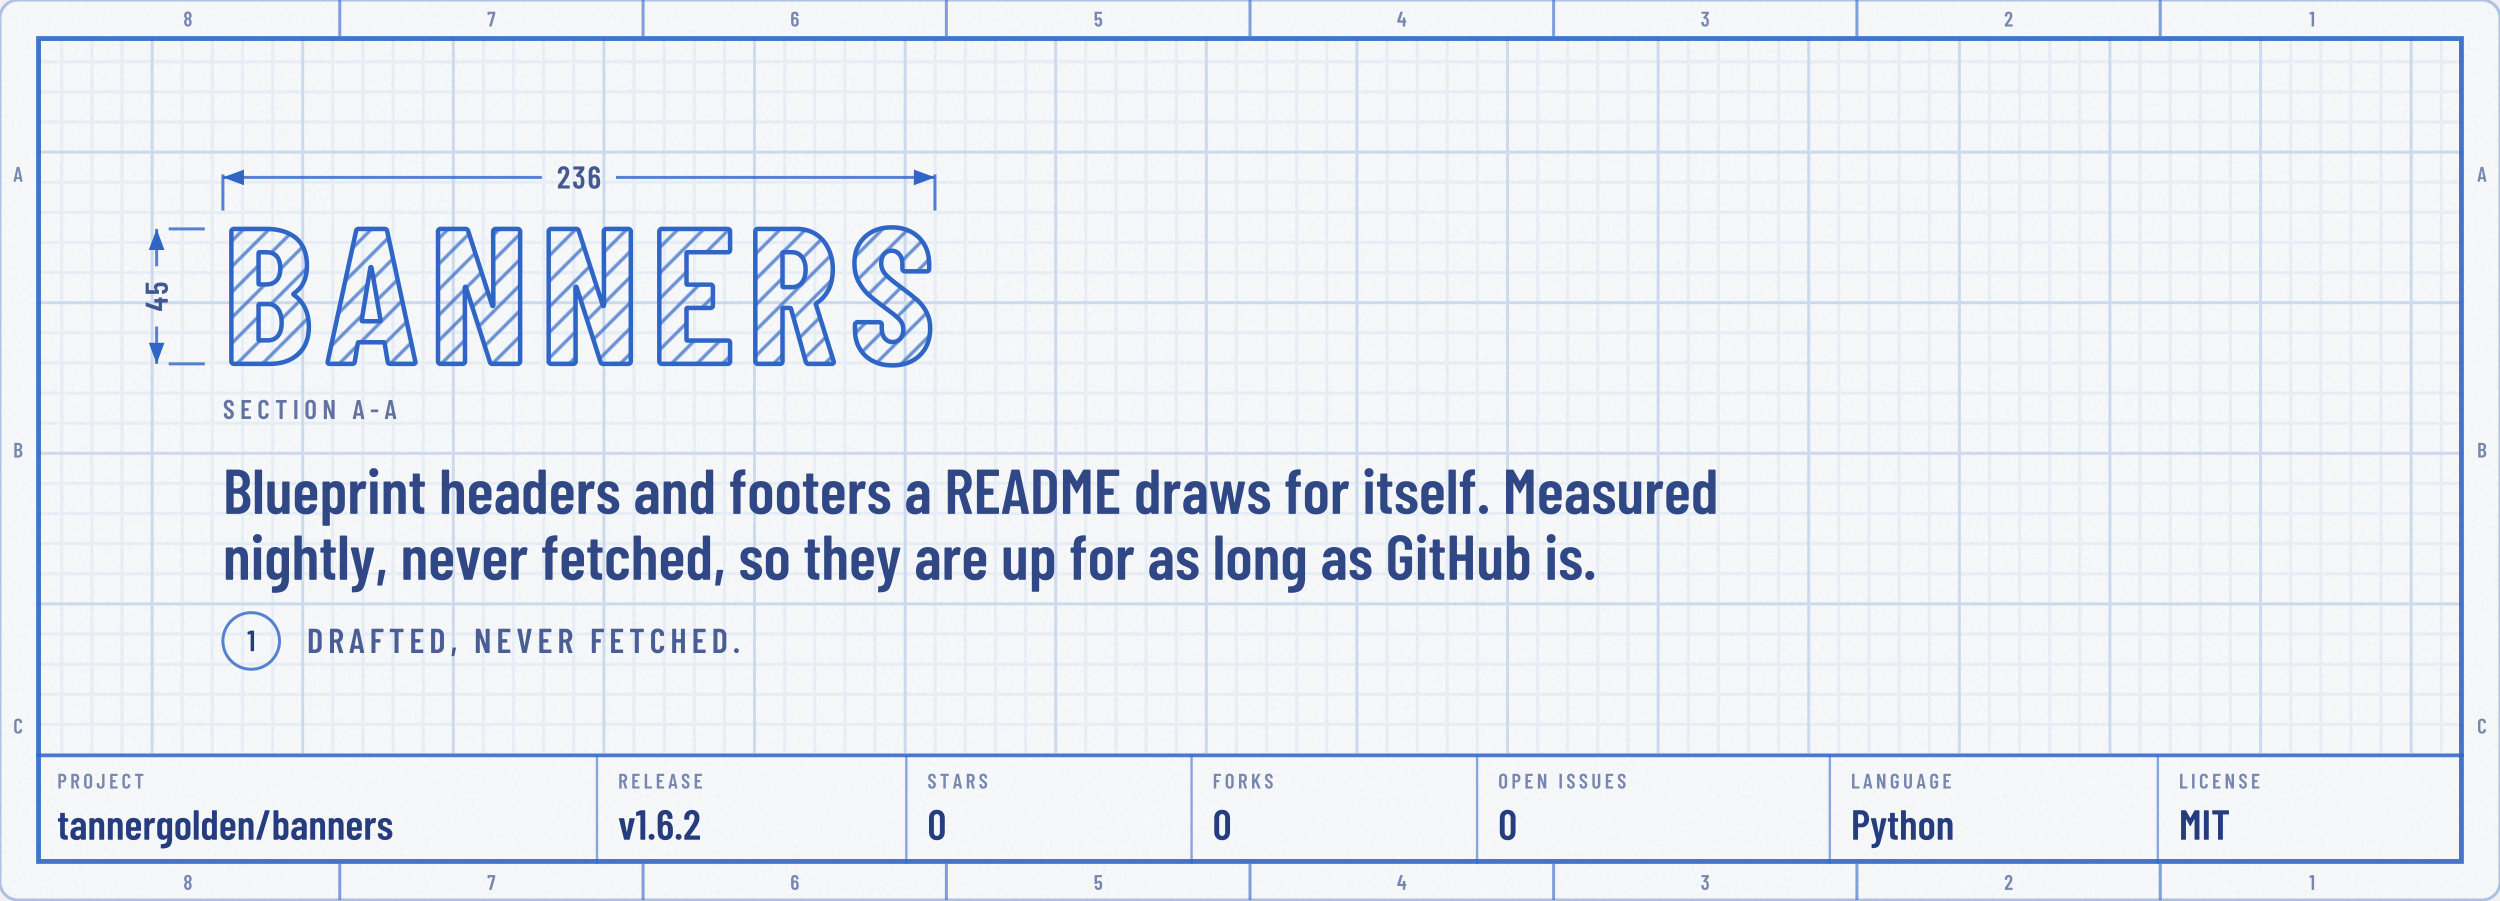
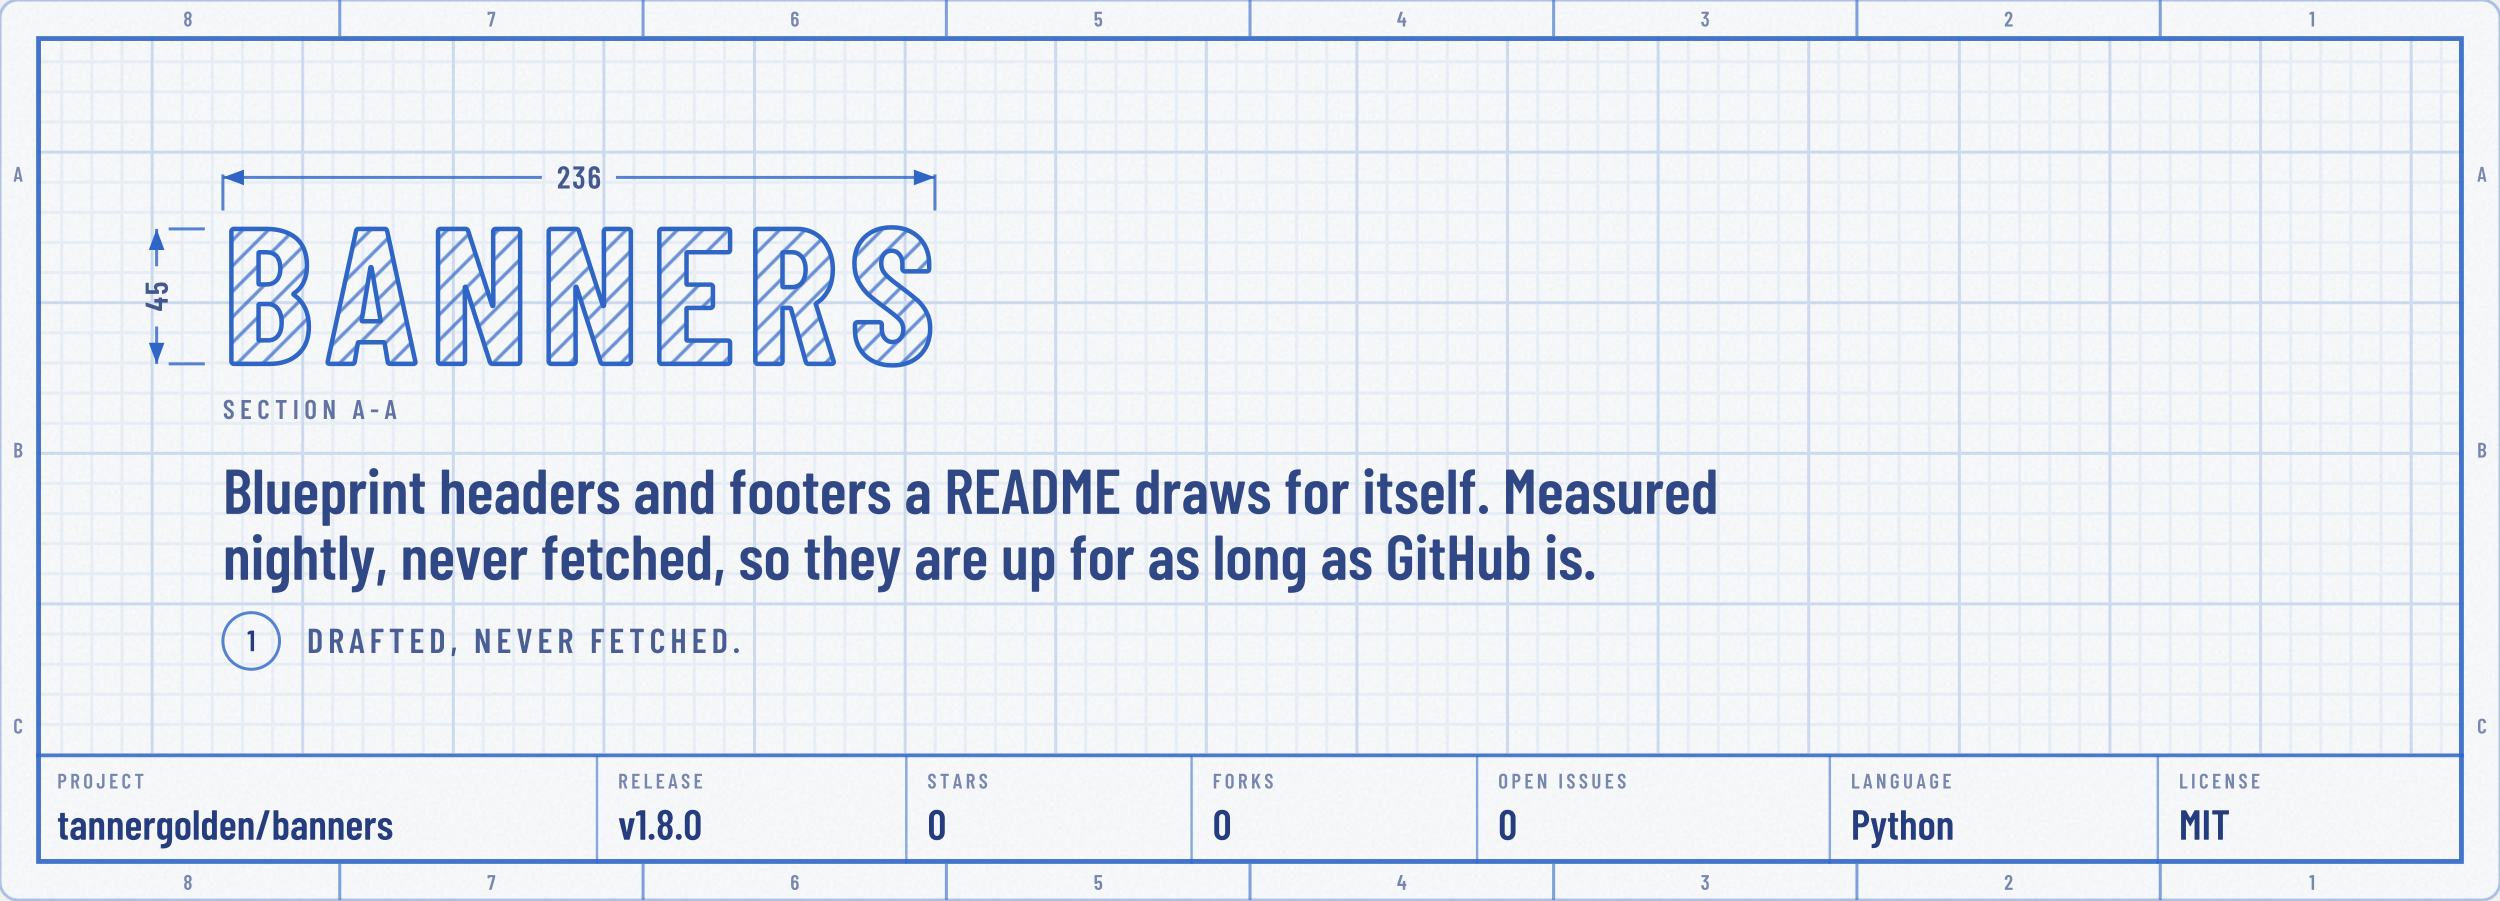
<svg xmlns="http://www.w3.org/2000/svg" width="830" height="299" viewBox="0 0 830 299" role="img" aria-labelledby="t d">
  <defs>
    <g id="kt1" transform="translate(74 120.8) scale(0.064 -0.064)">
      <use href="#n66" x="0" />
      <use href="#n65" x="530" />
      <use href="#n78" x="1072" />
      <use href="#n78" x="1646" />
      <use href="#n69" x="2220" />
      <use href="#n82" x="2718" />
      <use href="#n83" x="3249" />
    </g>
    <mask id="km2" maskUnits="userSpaceOnUse" x="70" y="70.9" width="244.4" height="65.9">
      <use href="#kt1" fill="#FFFFFF" />
    </mask>
    <pattern id="kp3" width="6" height="6" patternUnits="userSpaceOnUse" patternTransform="rotate(45)">
      <path d="M3 0V6" stroke="#2F66C6" stroke-opacity="0.7" stroke-width="1.1" />
    </pattern>
    <clipPath id="kc4">
      <rect x="0" y="0" width="830" height="298.8" rx="6" />
    </clipPath>
    <filter id="kn5" x="0" y="0" width="100%" height="100%">
      <feTurbulence type="fractalNoise" baseFrequency=".85" numOctaves="2" stitchTiles="stitch" />
      <feColorMatrix values="0 0 0 0 0 0 0 0 0 0 0 0 0 0 0 0 0 0 0.035 0" />
    </filter>
    <pattern id="kp6" width="10" height="10" patternUnits="userSpaceOnUse">
      <path d="M10 .5H.5V10" fill="none" stroke="#2F66C6" stroke-opacity="0.07" />
    </pattern>
    <pattern id="kp7" width="50" height="50" patternUnits="userSpaceOnUse">
      <path d="M50 .5H.5V50" fill="none" stroke="#2F66C6" stroke-opacity="0.14" />
    </pattern>
    <clipPath id="kc8">
      <path clip-rule="evenodd" d="M12 12h806v274.8h-806zM12 250.8h806v36h-806z" />
    </clipPath>
    <path id="m44" d="M33 -78 59 146Q60 157 71 157H151Q164 157 161 144L112 -80Q110 -91 99 -91H45Q39 -91 36 -88Q32 -84 33 -78Z" />
    <path id="m45" d="M27 263V339Q27 344 30 348Q34 351 39 351H286Q291 351 294 348Q298 344 298 339V263Q298 258 294 254Q291 251 286 251H39Q34 251 30 254Q27 258 27 263Z" />
    <path id="m46" d="M35 69Q35 100 55 120Q75 140 106 140Q137 140 156 120Q176 100 176 69Q176 38 156 18Q136 -2 106 -2Q75 -2 55 18Q35 38 35 69Z" />
    <path id="m47" d="M21 14 226 690Q229 700 239 700H331Q337 700 340 696Q343 692 341 686L136 10Q133 0 123 0H31Q25 0 22 4Q19 8 21 14Z" />
    <path id="m48" d="M38 183V517Q38 604 89 658Q140 711 224 711Q309 711 360 658Q412 604 412 517V183Q412 96 360 42Q309 -11 224 -11Q140 -11 89 42Q38 96 38 183ZM296 176V524Q296 563 276 586Q257 610 224 610Q192 610 173 586Q154 563 154 524V176Q154 137 173 114Q192 90 224 90Q257 90 276 114Q296 137 296 176Z" />
    <path id="m49" d="M122 700H218Q223 700 226 696Q230 693 230 688V12Q230 7 226 4Q223 0 218 0H126Q121 0 118 4Q114 7 114 12V576Q114 578 112 580Q111 582 109 581L27 565H24Q13 565 13 576L10 643Q10 653 18 657L107 697Q114 700 122 700Z" />
    <path id="m50" d="M173 100H392Q397 100 400 96Q404 93 404 88V12Q404 7 400 4Q397 0 392 0H43Q38 0 34 4Q31 7 31 12V92Q31 101 36 107L75 160Q114 212 152 266Q189 320 215 363Q273 459 273 522Q273 562 256 585Q238 608 209 608Q180 608 163 586Q146 563 147 526V487Q147 482 144 478Q140 475 135 475H41Q36 475 32 478Q29 482 29 487V530Q33 610 84 659Q134 708 214 708Q293 708 342 656Q390 605 390 521Q390 471 373 422Q356 373 319 317Q294 277 260 229Q225 181 214 166Q184 126 170 106Q168 104 169 102Q170 100 173 100Z" />
    <path id="m51" d="M387 218Q387 169 380 134Q368 66 326 29Q283 -8 210 -8Q134 -8 86 32Q38 73 32 143Q30 165 28 207Q28 219 40 219H132Q144 219 144 207Q146 173 148 156Q153 125 169 108Q185 92 210 92Q234 92 250 108Q266 123 271 152Q276 182 276 230Q276 281 269 315Q263 341 248 355Q233 369 210 369Q195 369 183 360Q177 356 174 356Q172 356 166 360L119 408Q115 412 115 417Q115 421 118 425L243 595Q245 597 244 599Q242 601 239 601H49Q44 601 40 604Q37 608 37 613V688Q37 693 40 696Q44 700 49 700H373Q378 700 382 696Q385 693 385 688V609Q385 602 380 594L266 438Q262 432 268 431Q309 426 338 392Q368 358 378 307Q387 267 387 218Z" />
    <path id="m52" d="M443 275V194Q443 189 440 186Q436 182 431 182H401Q396 182 396 177V12Q396 7 392 4Q389 0 384 0H292Q287 0 284 4Q280 7 280 12V177Q280 182 275 182H29Q24 182 20 186Q17 189 17 194V259Q17 268 19 274L158 690Q161 700 171 700H271Q277 700 280 696Q283 693 281 686L153 293Q152 287 157 287H275Q280 287 280 292V412Q280 417 284 420Q287 424 292 424H384Q389 424 392 420Q396 417 396 412V292Q396 287 401 287H431Q436 287 440 284Q443 280 443 275Z" />
    <path id="m53" d="M400 216Q400 175 396 146Q391 72 344 32Q297 -8 219 -8Q145 -8 99 30Q53 68 43 144L40 172Q40 184 52 184H144Q156 184 157 172Q157 166 159 154Q171 92 219 92Q244 92 260 108Q275 124 280 153Q284 178 284 217Q284 254 278 281Q273 307 258 322Q242 336 219 336Q171 336 157 290Q154 279 144 279H51Q46 279 42 282Q39 286 39 291V688Q39 693 42 696Q46 700 51 700H377Q382 700 386 696Q389 693 389 688V612Q389 607 386 604Q382 600 377 600H160Q155 600 155 595V400Q155 397 157 396Q159 396 161 398Q178 416 202 426Q227 437 254 437Q314 437 350 398Q387 360 394 290Q400 259 400 216Z" />
    <path id="m54" d="M401 216Q401 193 399 151Q394 75 346 34Q299 -8 221 -8Q147 -8 101 30Q55 69 46 144Q40 171 40 207L39 532Q39 613 88 660Q138 708 219 708Q295 708 343 660Q391 612 391 532V507Q391 502 388 498Q384 495 379 495H287Q282 495 278 498Q275 502 275 507V526Q275 560 258 582Q242 605 219 605Q191 605 174 583Q156 561 156 526V423Q156 420 158 419Q160 418 162 420Q191 447 234 447Q303 447 346 403Q389 359 396 286Q401 253 401 216ZM284 224Q284 250 279 295Q267 353 220 353Q196 353 180 338Q165 322 160 292Q156 257 156 224Q156 195 159 157Q164 125 180 108Q195 91 220 91Q245 91 260 109Q276 127 281 160Q284 196 284 224Z" />
    <path id="m55" d="M90 13 255 594Q257 600 251 600H116Q111 600 111 595V559Q111 554 108 550Q104 547 99 547H28Q23 547 20 550Q16 554 16 559L17 688Q17 693 20 696Q24 700 29 700H368Q373 700 376 696Q380 693 380 688V607Q380 603 378 593L211 10Q208 0 197 0H100Q87 0 90 13Z" />
    <path id="m56" d="M325 364Q358 345 375 306Q396 259 396 200Q396 147 380 107Q360 53 318 22Q275 -8 216 -8Q158 -8 116 22Q73 52 53 106Q38 148 38 200Q38 259 56 301Q71 341 109 363Q113 366 109 369Q76 390 58 427Q38 470 38 523Q38 581 58 620Q78 664 120 688Q161 712 216 712Q270 712 312 688Q353 665 374 621Q396 579 396 523Q396 471 376 429Q358 392 325 371Q319 367 325 364ZM159 559Q152 541 152 513Q152 483 162 456Q169 435 183 423Q197 411 216 411Q237 411 252 424Q266 436 273 459Q281 483 281 513Q281 547 271 568Q264 589 250 600Q236 612 216 612Q198 612 184 602Q171 591 164 573ZM281 206Q281 244 272 271Q266 295 252 308Q237 322 216 322Q195 322 180 308Q166 294 160 268Q152 242 152 208Q152 177 158 151Q163 123 178 108Q194 92 216 92Q239 92 255 108Q271 124 276 153Q281 180 281 206Z" />
    <path id="m65" d="M325 11 306 116Q306 121 300 121H154Q148 121 148 116L129 11Q128 0 116 0H25Q11 0 14 13L162 689Q164 700 175 700H281Q292 700 294 689L442 13V9Q442 0 431 0H338Q326 0 325 11ZM171 212H282Q288 212 287 217L229 533Q228 536 226 536Q224 536 223 533L166 217Q165 212 171 212Z" />
    <path id="m66" d="M242 0H66Q61 0 58 4Q54 7 54 12V688Q54 693 58 696Q61 700 66 700H224Q319 700 373 652Q427 604 427 512Q427 409 354 365Q349 362 352 359Q391 334 413 292Q435 250 435 192Q435 100 382 50Q328 0 242 0ZM170 595V409Q170 404 175 404H226Q267 404 290 429Q313 454 313 500Q313 548 290 574Q267 600 226 600H175Q170 600 170 595ZM319 208Q319 260 296 290Q273 319 233 319H175Q170 319 170 314V106Q170 101 175 101H233Q273 101 296 129Q319 157 319 208Z" />
    <path id="m67" d="M42 180V521Q42 607 94 658Q145 708 230 708Q316 708 368 658Q420 607 420 521V509Q420 504 416 500Q413 496 408 496L315 492Q303 492 303 504V529Q303 564 283 586Q263 608 230 608Q198 608 178 586Q158 564 158 529V171Q158 136 178 114Q198 92 230 92Q263 92 283 114Q303 136 303 171V196Q303 201 306 204Q310 208 315 208L408 204Q413 204 416 200Q420 197 420 192V180Q420 95 368 44Q316 -8 230 -8Q145 -8 94 44Q42 95 42 180Z" />
    <path id="m68" d="M54 12V688Q54 693 58 696Q61 700 66 700H237Q323 700 374 648Q426 596 426 509V191Q426 104 374 52Q323 0 237 0H66Q61 0 58 4Q54 7 54 12ZM175 100 235 101Q268 101 288 128Q309 154 310 198V502Q310 547 290 574Q269 600 234 600H175Q170 600 170 595V105Q170 100 175 100Z" />
    <path id="m69" d="M391 600H175Q170 600 170 595V406Q170 401 175 401H303Q308 401 312 398Q315 394 315 389V312Q315 307 312 304Q308 300 303 300H175Q170 300 170 295V105Q170 100 175 100H391Q396 100 400 96Q403 93 403 88V12Q403 7 400 4Q396 0 391 0H66Q61 0 58 4Q54 7 54 12V688Q54 693 58 696Q61 700 66 700H391Q396 700 400 696Q403 693 403 688V612Q403 607 400 604Q396 600 391 600Z" />
    <path id="m70" d="M390 600H175Q170 600 170 595V406Q170 401 175 401H302Q307 401 310 398Q314 394 314 389V312Q314 307 310 304Q307 300 302 300H175Q170 300 170 295V12Q170 7 166 4Q163 0 158 0H66Q61 0 58 4Q54 7 54 12V688Q54 693 58 696Q61 700 66 700H390Q395 700 398 696Q402 693 402 688V612Q402 607 398 604Q395 600 390 600Z" />
    <path id="m71" d="M42 173V527Q42 609 94 658Q145 708 230 708Q315 708 368 658Q420 609 420 526V487Q420 482 416 478Q413 475 408 475H316Q311 475 308 478Q304 482 304 487V528Q304 564 284 586Q263 608 230 608Q197 608 177 586Q157 564 157 528V172Q157 136 177 114Q197 92 230 92Q263 92 284 114Q304 136 304 172V268Q304 273 299 273H238Q233 273 230 276Q226 280 226 285V358Q226 363 230 366Q233 370 238 370H408Q413 370 416 366Q420 363 420 358V173Q420 91 368 42Q315 -8 230 -8Q145 -8 94 42Q42 91 42 173Z" />
    <path id="m72" d="M319 700H411Q416 700 420 696Q423 693 423 688V12Q423 7 420 4Q416 0 411 0H319Q314 0 310 4Q307 7 307 12V295Q307 300 302 300H175Q170 300 170 295V12Q170 7 166 4Q163 0 158 0H66Q61 0 58 4Q54 7 54 12V688Q54 693 58 696Q61 700 66 700H158Q163 700 166 696Q170 693 170 688V406Q170 401 175 401H302Q307 401 307 406V688Q307 693 310 696Q314 700 319 700Z" />
    <path id="m73" d="M54 12V688Q54 693 58 696Q61 700 66 700H158Q163 700 166 696Q170 693 170 688V12Q170 7 166 4Q163 0 158 0H66Q61 0 58 4Q54 7 54 12Z" />
    <path id="m74" d="M17 173V247Q17 252 20 256Q24 259 29 259H121Q126 259 130 256Q133 252 133 247V171Q133 136 152 114Q171 92 202 92Q233 92 252 114Q272 136 272 171V688Q272 693 276 696Q279 700 284 700H376Q381 700 384 696Q388 693 388 688V173Q388 91 336 42Q285 -8 202 -8Q119 -8 68 42Q17 91 17 173Z" />
    <path id="m75" d="M54 12V688Q54 693 58 696Q61 700 66 700H158Q163 700 166 696Q170 693 170 688V412Q170 408 172 408Q174 407 176 410L326 691Q331 700 341 700H440Q447 700 449 696Q451 692 448 686L298 405Q297 401 297 399L459 14Q460 12 460 8Q460 0 450 0H351Q340 0 337 9L219 298Q218 301 216 300Q214 300 212 298L172 231Q170 227 170 225V12Q170 7 166 4Q163 0 158 0H66Q61 0 58 4Q54 7 54 12Z" />
    <path id="m76" d="M54 12V688Q54 693 58 696Q61 700 66 700H158Q163 700 166 696Q170 693 170 688V105Q170 100 175 100H391Q396 100 400 96Q403 93 403 88V12Q403 7 400 4Q396 0 391 0H66Q61 0 58 4Q54 7 54 12Z" />
    <path id="m77" d="M383 700H475Q480 700 484 696Q487 693 487 688V12Q487 7 484 4Q480 0 475 0H383Q378 0 374 4Q371 7 371 12V484Q371 488 369 488Q367 488 365 485L278 327Q273 319 269 319Q265 319 260 327L173 485Q171 488 169 488Q167 488 167 484V12Q167 7 164 4Q160 0 155 0H63Q58 0 54 4Q51 7 51 12V688Q51 693 54 696Q58 700 63 700H155Q165 700 170 692L267 521Q270 517 273 521L368 692Q373 700 383 700Z" />
    <path id="m78" d="M350 700H441Q446 700 450 696Q453 693 453 688V12Q453 7 450 4Q446 0 441 0H336Q326 0 323 10L174 434Q173 437 170 436Q168 436 168 433L169 12Q169 7 166 4Q162 0 157 0H66Q61 0 58 4Q54 7 54 12V688Q54 693 58 696Q61 700 66 700H169Q179 700 182 690L332 269Q333 266 336 266Q338 267 338 270V688Q338 693 342 696Q345 700 350 700Z" />
    <path id="m79" d="M42 182V518Q42 604 94 656Q147 708 233 708Q319 708 372 656Q425 604 425 518V182Q425 96 372 44Q319 -8 233 -8Q147 -8 94 44Q42 96 42 182ZM309 177V523Q309 561 288 584Q267 608 233 608Q199 608 178 584Q158 561 158 523V177Q158 139 178 116Q199 92 233 92Q267 92 288 116Q309 139 309 177Z" />
    <path id="m80" d="M432 495Q432 405 384 350Q337 295 259 295H174Q169 295 169 290V12Q169 7 166 4Q162 0 157 0H65Q60 0 56 4Q53 7 53 12V689Q53 694 56 698Q60 701 65 701H253Q306 701 346 675Q387 649 410 602Q432 555 432 495ZM316 492Q316 542 294 572Q271 601 234 601H174Q169 601 169 596V391Q169 386 174 386H234Q271 386 294 414Q316 443 316 492Z" />
    <path id="m82" d="M318 10 233 297Q231 301 228 301H175Q170 301 170 296V12Q170 7 166 4Q163 0 158 0H66Q61 0 58 4Q54 7 54 12V688Q54 693 58 696Q61 700 66 700H254Q307 700 348 674Q388 649 410 602Q433 556 433 496Q433 434 409 389Q385 344 342 321Q338 320 339 315L437 14Q438 12 438 9Q438 0 427 0H331Q321 0 318 10ZM170 595V396Q170 391 175 391H236Q272 391 294 419Q317 447 317 495Q317 543 294 572Q272 600 236 600H175Q170 600 170 595Z" />
    <path id="m83" d="M34 173V199Q34 204 38 208Q41 211 46 211H137Q142 211 146 208Q149 204 149 199V179Q149 140 168 116Q188 92 219 92Q250 92 270 114Q290 137 290 174Q290 200 279 219Q268 238 248 255Q228 272 184 304Q134 340 104 368Q73 396 52 436Q32 475 32 527Q32 610 82 659Q132 708 214 708Q297 708 348 656Q399 605 399 520V496Q399 491 396 488Q392 484 387 484H297Q292 484 288 488Q285 491 285 496V522Q285 561 266 584Q246 608 214 608Q184 608 165 586Q146 565 146 527Q146 491 166 466Q187 441 247 397Q308 352 339 324Q370 295 387 261Q404 227 404 180Q404 95 353 44Q302 -8 219 -8Q136 -8 85 42Q34 92 34 173Z" />
    <path id="m84" d="M425 688V612Q425 607 422 604Q418 600 413 600H286Q281 600 281 595V12Q281 7 278 4Q274 0 269 0H177Q172 0 168 4Q165 7 165 12V595Q165 600 160 600H40Q35 600 32 604Q28 607 28 612V688Q28 693 32 696Q35 700 40 700H413Q418 700 422 696Q425 693 425 688Z" />
    <path id="m85" d="M50 194V688Q50 693 54 696Q57 700 62 700H154Q159 700 162 696Q166 693 166 688V182Q166 142 186 117Q206 92 239 92Q272 92 292 117Q312 142 312 182V688Q312 693 316 696Q319 700 324 700H416Q421 700 424 696Q428 693 428 688V194Q428 103 376 48Q324 -8 239 -8Q153 -8 102 48Q50 103 50 194Z" />
    <path id="m86" d="M171 11 28 687 27 691Q27 700 38 700H139Q151 700 152 689L235 208Q236 205 238 205Q240 205 241 208L322 689Q323 700 335 700H433Q446 700 443 687L299 11Q297 0 286 0H184Q173 0 171 11Z" />
    <path id="m97" d="M397 352V12Q397 7 394 4Q390 0 385 0H293Q288 0 284 4Q281 7 281 12V31Q281 34 279 35Q277 36 275 33Q240 -8 173 -8Q116 -8 72 24Q29 57 29 143Q29 233 82 271Q134 309 224 309H276Q281 309 281 314V340Q281 376 263 398Q245 419 218 419Q197 419 183 406Q169 392 166 369Q165 357 153 357H56Q44 357 45 369Q50 437 98 478Q147 519 220 519Q299 519 348 473Q397 427 397 352ZM281 160V217Q281 222 276 222H224Q190 222 169 204Q148 185 148 150Q148 119 164 104Q180 88 205 88Q235 88 258 107Q281 126 281 160Z" />
    <path id="m98" d="M399 357V154Q399 80 362 36Q325 -8 258 -8Q204 -8 168 27Q166 29 164 28Q162 27 162 24V12Q162 7 158 4Q155 0 150 0H58Q53 0 50 4Q46 7 46 12V688Q46 693 50 696Q53 700 58 700H150Q155 700 158 696Q162 693 162 688V486Q162 483 164 482Q167 482 170 486Q189 503 212 511Q236 519 258 519Q324 519 362 476Q399 433 399 357ZM222 419Q198 419 182 404Q166 388 162 362V149Q166 123 182 108Q198 92 222 92Q250 92 267 112Q284 131 284 163V348Q284 380 267 400Q250 419 222 419Z" />
    <path id="m99" d="M38 155V357Q38 430 86 474Q133 519 215 519Q297 519 345 476Q393 432 393 365V351Q393 346 390 342Q386 339 381 339L289 335Q277 335 277 347V357Q277 382 260 400Q242 419 215 419Q188 419 171 399Q154 379 154 348V163Q154 132 171 112Q188 92 215 92Q242 92 260 110Q277 129 277 155V165Q277 170 280 174Q284 177 289 177L381 176Q386 176 390 172Q393 169 393 164V146Q393 77 345 34Q297 -8 215 -8Q133 -8 86 36Q38 80 38 155Z" />
    <path id="m100" d="M287 700H379Q384 700 388 696Q391 693 391 688V12Q391 7 388 4Q384 0 379 0H287Q282 0 278 4Q275 7 275 12V24Q275 27 273 28Q271 29 269 27Q233 -8 179 -8Q112 -8 75 36Q38 80 38 154V357Q38 433 76 476Q113 519 179 519Q202 519 226 510Q250 502 269 483Q271 481 273 482Q275 483 275 486V688Q275 693 278 696Q282 700 287 700ZM275 149V362Q271 388 255 404Q239 419 215 419Q187 419 170 400Q153 380 153 348V163Q153 131 170 112Q187 92 215 92Q239 92 255 108Q271 123 275 149Z" />
    <path id="m101" d="M380 213H159Q154 213 154 208V163Q154 132 171 112Q188 92 215 92Q238 92 254 106Q271 121 276 144Q279 154 289 154L378 150Q383 150 386 146Q390 143 389 137Q382 67 338 30Q294 -8 215 -8Q133 -8 86 36Q38 79 38 154V357Q38 430 86 474Q133 519 215 519Q297 519 344 474Q392 430 392 357V225Q392 220 388 216Q385 213 380 213ZM154 348V303Q154 298 159 298H272Q277 298 277 303V348Q277 380 260 400Q243 419 215 419Q188 419 171 399Q154 379 154 348Z" />
    <path id="m102" d="M265 499V440Q265 435 262 432Q258 428 253 428H191Q186 428 186 423V12Q186 7 182 4Q179 0 174 0H83Q78 0 74 4Q71 7 71 12V423Q71 428 66 428H34Q29 428 26 432Q22 435 22 440V499Q22 504 26 508Q29 511 34 511H66Q71 511 71 516V541Q71 631 112 668Q153 705 243 704H251Q256 704 260 700Q263 697 263 692L261 624Q261 619 258 616Q254 612 249 612H244Q214 611 200 592Q186 574 186 536V516Q186 511 191 511H253Q258 511 262 508Q265 504 265 499Z" />
    <path id="m103" d="M287 511H379Q384 511 388 508Q391 504 391 499V19Q391 -89 342 -148Q293 -206 167 -206Q145 -206 134 -205Q122 -204 122 -192V-115Q122 -102 135 -104Q192 -105 222 -90Q253 -75 264 -46Q275 -17 275 30V41Q275 44 273 44Q271 45 269 42Q236 -1 175 -1Q108 -1 73 42Q38 86 38 161V357Q38 434 74 476Q109 519 175 519Q236 519 269 476Q271 473 273 474Q275 474 275 477V499Q275 504 278 508Q282 511 287 511ZM275 169V348Q275 380 258 400Q242 419 215 419Q188 419 171 399Q154 379 154 348V169Q154 138 171 118Q188 99 215 99Q242 99 258 118Q275 138 275 169Z" />
    <path id="m104" d="M397 352V12Q397 7 394 4Q390 0 385 0H293Q288 0 284 4Q281 7 281 12V343Q281 379 266 399Q251 419 223 419Q194 419 178 398Q162 377 162 340V12Q162 7 158 4Q155 0 150 0H58Q53 0 50 4Q46 7 46 12V688Q46 693 50 696Q53 700 58 700H150Q155 700 158 696Q162 693 162 688V479Q162 476 164 476Q167 475 170 479Q204 519 265 519Q330 519 364 476Q397 432 397 352Z" />
    <path id="m105" d="M36 652Q36 683 56 703Q76 723 107 723Q138 723 158 703Q177 683 177 652Q177 621 157 601Q137 581 107 581Q76 581 56 601Q36 621 36 652ZM50 12V499Q50 504 54 508Q57 511 62 511H154Q159 511 162 508Q166 504 166 499V12Q166 7 162 4Q159 0 154 0H62Q57 0 54 4Q50 7 50 12Z" />
    <path id="m108" d="M42 12V688Q42 693 46 696Q49 700 54 700H146Q151 700 154 696Q158 693 158 688V12Q158 7 154 4Q151 0 146 0H54Q49 0 46 4Q42 7 42 12Z" />
    <path id="m110" d="M397 352V12Q397 7 394 4Q390 0 385 0H293Q288 0 284 4Q281 7 281 12V343Q281 379 266 399Q251 419 223 419Q194 419 178 398Q162 377 162 340V12Q162 7 158 4Q155 0 150 0H58Q53 0 50 4Q46 7 46 12V499Q46 504 50 508Q53 511 58 511H150Q155 511 158 508Q162 504 162 499V479Q162 476 164 476Q167 475 170 479Q204 519 265 519Q330 519 364 476Q397 432 397 352Z" />
    <path id="m111" d="M38 155V356Q38 430 86 474Q134 519 216 519Q299 519 347 474Q395 430 395 356V155Q395 80 348 36Q300 -8 216 -8Q133 -8 86 36Q38 80 38 155ZM279 164V348Q279 379 262 399Q244 419 216 419Q188 419 171 400Q154 380 154 348V164Q154 132 171 112Q188 93 216 93Q244 93 262 112Q279 132 279 164Z" />
    <path id="m112" d="M403 357V155Q403 78 366 35Q329 -8 262 -8Q239 -8 215 0Q191 9 172 28Q170 30 168 29Q166 28 166 25V-177Q166 -182 162 -186Q159 -189 154 -189H62Q57 -189 54 -186Q50 -182 50 -177V499Q50 504 54 508Q57 511 62 511H154Q159 511 162 508Q166 504 166 499V487Q166 484 168 484Q171 483 174 487Q209 519 262 519Q329 519 366 476Q403 432 403 357ZM226 420Q199 420 182 400Q166 380 166 348V163Q166 131 182 112Q199 92 226 92Q254 92 271 112Q288 131 288 163V348Q288 380 271 400Q254 420 226 420Z" />
    <path id="m114" d="M297 507Q305 502 303 492L287 399Q286 387 273 392Q259 396 247 396Q235 396 225 393Q197 389 180 362Q162 334 162 296V13Q162 8 158 4Q155 1 150 1H58Q53 1 50 4Q46 8 46 13V499Q46 504 50 508Q53 511 58 511H150Q155 511 158 508Q162 504 162 499V453Q162 449 164 448Q166 448 167 452Q194 517 255 517Q282 517 297 507Z" />
    <path id="m115" d="M30 135V142Q30 147 34 150Q37 154 42 154H128Q133 154 136 150Q140 147 140 142V137Q140 113 158 97Q177 81 204 81Q230 81 245 96Q260 111 260 134Q260 154 247 168Q234 181 219 188Q204 195 165 211Q108 233 72 267Q35 301 35 368Q35 438 80 478Q124 517 200 517Q278 517 324 476Q369 434 369 364Q369 359 366 356Q362 352 357 352H273Q268 352 264 356Q261 359 261 364V370Q261 394 244 410Q228 426 203 426Q177 426 162 410Q146 393 146 370Q146 351 158 338Q170 325 185 318Q200 310 235 295Q277 278 306 262Q334 245 356 214Q377 184 377 139Q377 72 330 33Q283 -6 203 -6Q124 -6 77 32Q30 70 30 135Z" />
    <path id="m116" d="M248 429H186Q181 429 181 424V162Q181 127 194 114Q207 100 233 101H240Q245 101 248 98Q252 94 252 89V12Q252 7 248 4Q245 0 240 0H206Q138 0 104 25Q69 50 69 119V424Q69 429 64 429H29Q24 429 20 432Q17 436 17 441V499Q17 504 20 508Q24 511 29 511H64Q69 511 69 516V626Q69 631 72 634Q76 638 81 638H169Q174 638 178 634Q181 631 181 626V516Q181 511 186 511H248Q253 511 256 508Q260 504 260 499V441Q260 436 256 432Q253 429 248 429Z" />
    <path id="m117" d="M289 511H381Q386 511 390 508Q393 504 393 499V12Q393 7 390 4Q386 0 381 0H289Q284 0 280 4Q277 7 277 12V34Q277 37 275 38Q273 39 271 36Q242 -7 178 -7Q117 -7 80 30Q42 66 42 142V499Q42 504 46 508Q49 511 54 511H146Q151 511 154 508Q158 504 158 499V167Q158 92 216 92Q245 92 261 114Q277 135 277 172V499Q277 504 280 508Q284 511 289 511Z" />
    <path id="m118" d="M141 10 19 499V503Q19 512 30 512H132Q144 512 145 501L205 190Q206 187 208 187Q210 187 211 190L270 501Q271 512 283 512L385 510Q399 510 396 497L275 10Q272 0 261 0H155Q144 0 141 10Z" />
    <path id="m119" d="M126 11 19 499V503Q19 512 30 512H118Q130 512 131 501L183 190Q184 187 186 187Q188 187 189 190L244 501Q245 512 257 512H335Q347 512 348 501L404 189Q405 186 407 186Q409 186 410 189L463 501Q464 512 476 512L563 510Q576 510 573 497L466 11Q464 0 453 0H363Q351 0 350 11L297 303Q296 306 294 306Q292 306 291 303L239 11Q238 0 226 0H139Q128 0 126 11Z" />
    <path id="m121" d="M34 -187V-115Q34 -110 37 -106Q40 -103 44 -103Q77 -102 96 -94Q115 -87 126 -66Q138 -44 143 -3L142 3L16 499V503Q16 512 27 512H125Q137 512 138 501L199 170Q200 167 202 167Q204 167 205 170L264 501Q265 512 277 512L376 510Q390 510 387 497L253 -28Q234 -99 213 -134Q192 -169 154 -184Q116 -199 45 -199H40Q38 -199 36 -196Q34 -192 34 -187Z" />
    <path id="n65" d="M325 11 309 107Q309 112 303 112H176Q170 112 170 107L154 11Q153 0 141 0H24Q11 0 14 13L161 689Q163 700 174 700H309Q320 700 322 689L468 13L469 9Q469 0 458 0H338Q326 0 325 11ZM194 221H284Q289 221 288 226L241 499Q240 502 238 502Q236 502 235 499L190 226Q190 221 194 221Z" />
    <path id="n66" d="M245 0H56Q51 0 48 4Q44 7 44 12V688Q44 693 48 696Q51 700 56 700H223Q323 700 380 652Q436 604 436 509Q436 410 368 365Q364 362 367 359Q446 303 446 193Q446 100 390 50Q334 0 245 0ZM185 574V417Q185 412 190 412H226Q260 412 279 434Q298 455 298 494Q298 535 280 557Q261 579 226 579H190Q185 579 185 574ZM305 214Q305 258 286 284Q267 310 235 310H190Q185 310 185 305V127Q185 122 190 122H234Q267 122 286 146Q305 170 305 214Z" />
    <path id="n69" d="M399 579H190Q185 579 185 574V416Q185 411 190 411H310Q315 411 318 408Q322 404 322 399V302Q322 297 318 294Q315 290 310 290H190Q185 290 185 285V126Q185 121 190 121H399Q404 121 408 118Q411 114 411 109V12Q411 7 408 4Q404 0 399 0H56Q51 0 48 4Q44 7 44 12V688Q44 693 48 696Q51 700 56 700H399Q404 700 408 696Q411 693 411 688V591Q411 586 408 582Q404 579 399 579Z" />
    <path id="n78" d="M342 700H458Q463 700 466 696Q470 693 470 688V12Q470 7 466 4Q463 0 458 0H326Q316 0 313 10L189 397Q188 400 186 400Q183 399 183 396L184 12Q184 7 180 4Q177 0 172 0H56Q51 0 48 4Q44 7 44 12V688Q44 693 48 696Q51 700 56 700H187Q197 700 200 690L325 303Q326 300 328 300Q331 301 331 304L330 688Q330 693 334 696Q337 700 342 700Z" />
    <path id="n82" d="M306 10 229 286Q227 290 224 290H190Q185 290 185 285V12Q185 7 182 4Q178 0 173 0H56Q51 0 48 4Q44 7 44 12V688Q44 693 48 696Q51 700 56 700H258Q313 700 356 674Q399 647 422 599Q446 551 446 489Q446 430 424 385Q401 340 361 315Q359 314 358 312Q357 311 358 309L450 14L451 10Q451 0 440 0H320Q309 0 306 10ZM185 574V403Q185 398 190 398H235Q266 398 286 422Q305 447 305 488Q305 530 286 554Q266 579 235 579H190Q185 579 185 574Z" />
    <path id="n83" d="M30 175V204Q30 209 34 212Q37 216 42 216H157Q162 216 166 212Q169 209 169 204V182Q169 151 185 132Q201 113 225 113Q249 113 265 131Q281 149 281 178Q281 208 261 230Q241 251 183 293Q133 329 102 357Q71 385 49 426Q27 467 27 521Q27 606 80 657Q133 708 220 708Q308 708 362 655Q415 602 415 516V492Q415 487 412 484Q408 480 403 480H288Q283 480 280 484Q276 487 276 492V519Q276 550 260 568Q245 587 220 587Q196 587 181 570Q166 552 166 521Q166 491 185 468Q204 445 260 404Q322 358 354 330Q385 301 402 266Q420 232 420 184Q420 96 366 44Q312 -8 224 -8Q166 -8 122 15Q78 38 54 80Q30 121 30 175Z" />
  </defs>
  <rect y="0" width="830" height="298.8" rx="6" fill="#FFFFFF" stroke="#2F66C6" stroke-opacity=".35" />
  <rect y="0" width="830" height="298.8" rx="6" fill="#2F66C6" fill-opacity=".03" />
  <rect y="0" width="830" height="298.8" clip-path="url(#kc4)" filter="url(#kn5)" />
  <g clip-path="url(#kc8)">
    <rect y="0" width="830" height="298.8" fill="url(#kp6)" />
    <rect y="0" width="830" height="298.8" fill="url(#kp7)" />
  </g>
  <rect x="12.8" y="12.8" width="804.4" height="273.2" fill="none" stroke="#2F66C6" stroke-opacity="0.9" stroke-width="1.6" />
  <path d="M112.8 0V12M112.8 286.8V298.8M213.5 0V12M213.5 286.8V298.8M314.2 0V12M314.2 286.8V298.8M415 0V12M415 286.8V298.8M515.8 0V12M515.8 286.8V298.8M616.5 0V12M616.5 286.8V298.8M717.2 0V12M717.2 286.8V298.8" stroke="#2F66C6" stroke-opacity="0.6" />
  <g transform="scale(0.007 -0.007)" fill="#253D7E" fill-opacity="0.6">
    <use href="#m56" x="8694" y="-1257" />
    <use href="#m56" x="8694" y="-42204" />
    <use href="#m55" x="23108" y="-1257" />
    <use href="#m55" x="23108" y="-42204" />
    <use href="#m54" x="37482" y="-1257" />
    <use href="#m54" x="37482" y="-42204" />
    <use href="#m53" x="51875" y="-1257" />
    <use href="#m53" x="51875" y="-42204" />
    <use href="#m52" x="66253" y="-1257" />
    <use href="#m52" x="66253" y="-42204" />
    <use href="#m51" x="80662" y="-1257" />
    <use href="#m51" x="80662" y="-42204" />
    <use href="#m50" x="95055" y="-1257" />
    <use href="#m50" x="95055" y="-42204" />
    <use href="#m49" x="109524" y="-1257" />
    <use href="#m49" x="109524" y="-42204" />
    <use href="#m65" x="629" y="-8615" />
    <use href="#m65" x="117486" y="-8615" />
    <use href="#m66" x="626" y="-21702" />
    <use href="#m66" x="117483" y="-21702" />
    <use href="#m67" x="629" y="-34789" />
    <use href="#m67" x="117486" y="-34789" />
  </g>
  <path d="M74 69.9V53.9" stroke="#2F66C6" stroke-opacity="0.8" stroke-dasharray="12 12" stroke-dashoffset="0">
    <animate attributeName="stroke-dashoffset" values="12;12;0" keyTimes="0;.25;1" dur="1.4s" calcMode="spline" keySplines="0 0 1 1;.3 0 .2 1" fill="freeze" />
  </path>
  <path d="M310.4 69.9V53.9" stroke="#2F66C6" stroke-opacity="0.8" stroke-dasharray="12 12" stroke-dashoffset="0">
    <animate attributeName="stroke-dashoffset" values="12;12;0" keyTimes="0;.25;1" dur="1.4s" calcMode="spline" keySplines="0 0 1 1;.3 0 .2 1" fill="freeze" />
  </path>
  <path d="M74 58.9H179.9M204.5 58.9H310.4" stroke="#2F66C6" stroke-opacity="0.8" stroke-dasharray="120.2 120.2" stroke-dashoffset="0">
    <animate attributeName="stroke-dashoffset" values="120.2;120.2;0" keyTimes="0;.25;1" dur="1.4s" calcMode="spline" keySplines="0 0 1 1;.3 0 .2 1" fill="freeze" />
  </path>
  <path d="M68 76H47" stroke="#2F66C6" stroke-opacity="0.8" stroke-dasharray="12 12" stroke-dashoffset="0">
    <animate attributeName="stroke-dashoffset" values="12;12;0" keyTimes="0;.25;1" dur="1.4s" calcMode="spline" keySplines="0 0 1 1;.3 0 .2 1" fill="freeze" />
  </path>
  <path d="M68 120.8H47" stroke="#2F66C6" stroke-opacity="0.8" stroke-dasharray="12 12" stroke-dashoffset="0">
    <animate attributeName="stroke-dashoffset" values="12;12;0" keyTimes="0;.25;1" dur="1.4s" calcMode="spline" keySplines="0 0 1 1;.3 0 .2 1" fill="freeze" />
  </path>
  <path d="M52 76V88.4M52 108.4V120.8" stroke="#2F66C6" stroke-opacity="0.8" stroke-dasharray="24.4 24.4" stroke-dashoffset="0">
    <animate attributeName="stroke-dashoffset" values="24.4;24.4;0" keyTimes="0;.25;1" dur="1.4s" calcMode="spline" keySplines="0 0 1 1;.3 0 .2 1" fill="freeze" />
  </path>
  <circle cx="83.4" cy="212.8" r="9.4" fill="none" stroke="#2F66C6" stroke-opacity="0.8" stroke-dasharray="61.3 61.3" stroke-dashoffset="0">
    <animate attributeName="stroke-dashoffset" values="61.3;61.3;0" keyTimes="0;.25;1" dur="1.4s" calcMode="spline" keySplines="0 0 1 1;.3 0 .2 1" fill="freeze" />
  </circle>
  <path d="M12 250.8H818" stroke="#2F66C6" stroke-opacity="0.85" stroke-width="1.2" stroke-dasharray="808 808" stroke-dashoffset="0">
    <animate attributeName="stroke-dashoffset" values="808;808;0" keyTimes="0;.25;1" dur="1.4s" calcMode="spline" keySplines="0 0 1 1;.3 0 .2 1" fill="freeze" />
  </path>
  <rect x="70" y="70.9" width="244.4" height="65.9" fill="url(#kp3)" mask="url(#km2)">
    <animate attributeName="opacity" values="0;0;1" keyTimes="0;.72;1" dur="2.8s" fill="freeze" />
  </rect>
  <use href="#kt1" fill="none" stroke="#2F66C6" stroke-width="23.4" stroke-linejoin="round" stroke-dasharray="5500 5500" stroke-dashoffset="0">
    <animate attributeName="stroke-dashoffset" values="5500;5500;0" keyTimes="0;.1;1" dur="2.4s" calcMode="spline" keySplines="0 0 1 1;.4 .1 .3 1" fill="freeze" />
  </use>
  <path d="M74 58.9l7 -2.6v5.2z" fill="#2F66C6" />
  <path d="M310.4 58.9l-7 -2.6v5.2z" fill="#2F66C6" />
  <g transform="translate(184.9 62.6) scale(0.0105 -0.0105)" fill="#253D7E" fill-opacity="0.85">
    <use href="#m50" x="0" />
    <use href="#m51" x="482" />
    <use href="#m54" x="965" />
  </g>
  <path d="M52 76l-2.6 7h5.2z" fill="#2F66C6" />
  <path d="M52 120.8l-2.6 -7h5.2z" fill="#2F66C6" />
  <g transform="rotate(-90 52 98.4)">
    <g transform="translate(47 102.1) scale(0.0105 -0.0105)" fill="#253D7E" fill-opacity="0.85">
      <use href="#m52" x="0" />
      <use href="#m53" x="516" />
    </g>
  </g>
  <g transform="translate(74 139.1) scale(0.009 -0.009)" fill="#253D7E" fill-opacity="0.7">
    <use href="#m83" x="0" />
    <use href="#m69" x="634" />
    <use href="#m67" x="1269" />
    <use href="#m84" x="1926" />
    <use href="#m73" x="2578" />
    <use href="#m79" x="3002" />
    <use href="#m78" x="3669" />
    <use href="#m65" x="4776" />
    <use href="#m45" x="5432" />
    <use href="#m65" x="5957" />
  </g>
  <g transform="translate(74 170.6) scale(0.021 -0.021)" fill="#253D7E" fill-opacity="0.94">
    <use href="#m66" x="0" />
    <use href="#m108" x="462" />
    <use href="#m117" x="661" />
    <use href="#m101" x="1099" />
    <use href="#m112" x="1525" />
    <use href="#m114" x="1966" />
    <use href="#m105" x="2279" />
    <use href="#m110" x="2494" />
    <use href="#m116" x="2933" />
    <use href="#m104" x="3415" />
    <use href="#m101" x="3854" />
    <use href="#m97" x="4280" />
    <use href="#m100" x="4714" />
    <use href="#m101" x="5151" />
    <use href="#m114" x="5577" />
    <use href="#m115" x="5890" />
    <use href="#m97" x="6488" />
    <use href="#m110" x="6922" />
    <use href="#m100" x="7361" />
    <use href="#m102" x="7998" />
    <use href="#m111" x="8289" />
    <use href="#m111" x="8721" />
    <use href="#m116" x="9153" />
    <use href="#m101" x="9435" />
    <use href="#m114" x="9861" />
    <use href="#m115" x="10174" />
    <use href="#m97" x="10772" />
    <use href="#m82" x="11406" />
    <use href="#m69" x="11867" />
    <use href="#m65" x="12302" />
    <use href="#m68" x="12758" />
    <use href="#m77" x="13230" />
    <use href="#m69" x="13768" />
    <use href="#m100" x="14403" />
    <use href="#m114" x="14840" />
    <use href="#m97" x="15153" />
    <use href="#m119" x="15587" />
    <use href="#m115" x="16179" />
    <use href="#m102" x="16777" />
    <use href="#m111" x="17068" />
    <use href="#m114" x="17500" />
    <use href="#m105" x="18013" />
    <use href="#m116" x="18228" />
    <use href="#m115" x="18510" />
    <use href="#m101" x="18908" />
    <use href="#m108" x="19334" />
    <use href="#m102" x="19533" />
    <use href="#m46" x="19824" />
    <use href="#m77" x="20235" />
    <use href="#m101" x="20773" />
    <use href="#m97" x="21199" />
    <use href="#m115" x="21633" />
    <use href="#m117" x="22031" />
    <use href="#m114" x="22469" />
    <use href="#m101" x="22782" />
    <use href="#m100" x="23208" />
  </g>
  <g transform="translate(74 192.5) scale(0.021 -0.021)" fill="#253D7E" fill-opacity="0.94">
    <use href="#m110" x="0" />
    <use href="#m105" x="439" />
    <use href="#m103" x="654" />
    <use href="#m104" x="1085" />
    <use href="#m116" x="1524" />
    <use href="#m108" x="1806" />
    <use href="#m121" x="2005" />
    <use href="#m44" x="2408" />
    <use href="#m110" x="2807" />
    <use href="#m101" x="3246" />
    <use href="#m118" x="3672" />
    <use href="#m101" x="4087" />
    <use href="#m114" x="4513" />
    <use href="#m102" x="5026" />
    <use href="#m101" x="5317" />
    <use href="#m116" x="5743" />
    <use href="#m99" x="6025" />
    <use href="#m104" x="6447" />
    <use href="#m101" x="6886" />
    <use href="#m100" x="7312" />
    <use href="#m44" x="7749" />
    <use href="#m115" x="8148" />
    <use href="#m111" x="8546" />
    <use href="#m116" x="9178" />
    <use href="#m104" x="9460" />
    <use href="#m101" x="9899" />
    <use href="#m121" x="10325" />
    <use href="#m97" x="10928" />
    <use href="#m114" x="11362" />
    <use href="#m101" x="11675" />
    <use href="#m117" x="12301" />
    <use href="#m112" x="12739" />
    <use href="#m102" x="13380" />
    <use href="#m111" x="13671" />
    <use href="#m114" x="14103" />
    <use href="#m97" x="14616" />
    <use href="#m115" x="15050" />
    <use href="#m108" x="15648" />
    <use href="#m111" x="15847" />
    <use href="#m110" x="16279" />
    <use href="#m103" x="16718" />
    <use href="#m97" x="17349" />
    <use href="#m115" x="17783" />
    <use href="#m71" x="18381" />
    <use href="#m105" x="18843" />
    <use href="#m116" x="19058" />
    <use href="#m72" x="19340" />
    <use href="#m117" x="19817" />
    <use href="#m98" x="20255" />
    <use href="#m105" x="20892" />
    <use href="#m115" x="21107" />
    <use href="#m46" x="21505" />
  </g>
  <g transform="translate(82.1 216.2) scale(0.00978 -0.00978)" fill="#253D7E">
    <use href="#m49" x="0" />
  </g>
  <g transform="translate(101.9 216.8) scale(0.0115 -0.0115)" fill="#253D7E" fill-opacity="0.82">
    <use href="#m68" x="0" />
    <use href="#m82" x="612" />
    <use href="#m65" x="1213" />
    <use href="#m70" x="1809" />
    <use href="#m84" x="2364" />
    <use href="#m69" x="2956" />
    <use href="#m68" x="3531" />
    <use href="#m44" x="4143" />
    <use href="#m78" x="4822" />
    <use href="#m69" x="5469" />
    <use href="#m86" x="6044" />
    <use href="#m69" x="6655" />
    <use href="#m82" x="7230" />
    <use href="#m70" x="8171" />
    <use href="#m69" x="8726" />
    <use href="#m84" x="9301" />
    <use href="#m67" x="9893" />
    <use href="#m72" x="10490" />
    <use href="#m69" x="11107" />
    <use href="#m68" x="11682" />
    <use href="#m46" x="12294" />
  </g>
  <g transform="translate(19 261.8) scale(0.007 -0.007)" fill="#253D7E" fill-opacity="0.6">
    <use href="#m80" x="0" />
    <use href="#m82" x="614" />
    <use href="#m79" x="1232" />
    <use href="#m74" x="1856" />
    <use href="#m69" x="2457" />
    <use href="#m67" x="3049" />
    <use href="#m84" x="3663" />
  </g>
  <g transform="translate(19 278.8) scale(0.014 -0.014)" fill="#253D7E">
    <use href="#m116" x="0" />
    <use href="#m97" x="282" />
    <use href="#m110" x="716" />
    <use href="#m110" x="1155" />
    <use href="#m101" x="1594" />
    <use href="#m114" x="2020" />
    <use href="#m103" x="2333" />
    <use href="#m111" x="2764" />
    <use href="#m108" x="3196" />
    <use href="#m100" x="3395" />
    <use href="#m101" x="3832" />
    <use href="#m110" x="4258" />
    <use href="#m47" x="4697" />
    <use href="#m98" x="5083" />
    <use href="#m97" x="5520" />
    <use href="#m110" x="5954" />
    <use href="#m110" x="6393" />
    <use href="#m101" x="6832" />
    <use href="#m114" x="7258" />
    <use href="#m115" x="7571" />
  </g>
  <g transform="translate(205.2 261.8) scale(0.007 -0.007)" fill="#253D7E" fill-opacity="0.6">
    <use href="#m82" x="0" />
    <use href="#m69" x="618" />
    <use href="#m76" x="1210" />
    <use href="#m69" x="1782" />
    <use href="#m65" x="2375" />
    <use href="#m83" x="2988" />
    <use href="#m69" x="3579" />
  </g>
  <g transform="translate(205.2 278.8) scale(0.014 -0.014)" fill="#253D7E">
    <use href="#m118" x="0" />
    <use href="#m49" x="415" />
    <use href="#m46" x="689" />
-     <use href="#m54" x="900" />
-     <use href="#m46" x="1329" />
-     <use href="#m50" x="1540" />
+     <use href="#m56" x="900" />
+     <use href="#m46" x="1334" />
+     <use href="#m48" x="1545" />
  </g>
  <g transform="translate(307.9 261.8) scale(0.007 -0.007)" fill="#253D7E" fill-opacity="0.6">
    <use href="#m83" x="0" />
    <use href="#m84" x="591" />
    <use href="#m65" x="1200" />
    <use href="#m82" x="1813" />
    <use href="#m83" x="2432" />
  </g>
  <g transform="translate(307.9 278.8) scale(0.014 -0.014)" fill="#253D7E">
    <use href="#m48" x="0" />
  </g>
  <g transform="translate(402.6 261.8) scale(0.007 -0.007)" fill="#253D7E" fill-opacity="0.6">
    <use href="#m70" x="0" />
    <use href="#m79" x="572" />
    <use href="#m82" x="1196" />
    <use href="#m75" x="1814" />
    <use href="#m83" x="2449" />
  </g>
  <g transform="translate(402.6 278.8) scale(0.014 -0.014)" fill="#253D7E">
    <use href="#m48" x="0" />
  </g>
  <g transform="translate(497.4 261.8) scale(0.007 -0.007)" fill="#253D7E" fill-opacity="0.6">
    <use href="#m79" x="0" />
    <use href="#m80" x="624" />
    <use href="#m69" x="1238" />
    <use href="#m78" x="1830" />
    <use href="#m73" x="2852" />
    <use href="#m83" x="3233" />
    <use href="#m83" x="3824" />
    <use href="#m85" x="4415" />
    <use href="#m69" x="5050" />
    <use href="#m83" x="5642" />
  </g>
  <g transform="translate(497.4 278.8) scale(0.014 -0.014)" fill="#253D7E">
    <use href="#m48" x="0" />
  </g>
  <g transform="translate(614.5 261.8) scale(0.007 -0.007)" fill="#253D7E" fill-opacity="0.6">
    <use href="#m76" x="0" />
    <use href="#m65" x="572" />
    <use href="#m78" x="1185" />
    <use href="#m71" x="1849" />
    <use href="#m85" x="2469" />
    <use href="#m65" x="3104" />
    <use href="#m71" x="3717" />
    <use href="#m69" x="4336" />
  </g>
  <g transform="translate(614.5 278.8) scale(0.014 -0.014)" fill="#253D7E">
    <use href="#m80" x="0" />
    <use href="#m121" x="457" />
    <use href="#m116" x="860" />
    <use href="#m104" x="1142" />
    <use href="#m111" x="1581" />
    <use href="#m110" x="2013" />
  </g>
  <g transform="translate(723.4 261.8) scale(0.007 -0.007)" fill="#253D7E" fill-opacity="0.6">
    <use href="#m76" x="0" />
    <use href="#m73" x="572" />
    <use href="#m67" x="953" />
    <use href="#m69" x="1567" />
    <use href="#m78" x="2160" />
    <use href="#m83" x="2824" />
    <use href="#m69" x="3415" />
  </g>
  <g transform="translate(723.4 278.8) scale(0.014 -0.014)" fill="#253D7E">
    <use href="#m77" x="0" />
    <use href="#m73" x="538" />
    <use href="#m84" x="762" />
  </g>
  <path d="M198.2 250.8V286.8M300.9 250.8V286.8M395.6 250.8V286.8M490.4 250.8V286.8M607.5 250.8V286.8M716.4 250.8V286.8" stroke="#2F66C6" stroke-opacity="0.55" stroke-width=".8" />
</svg>
